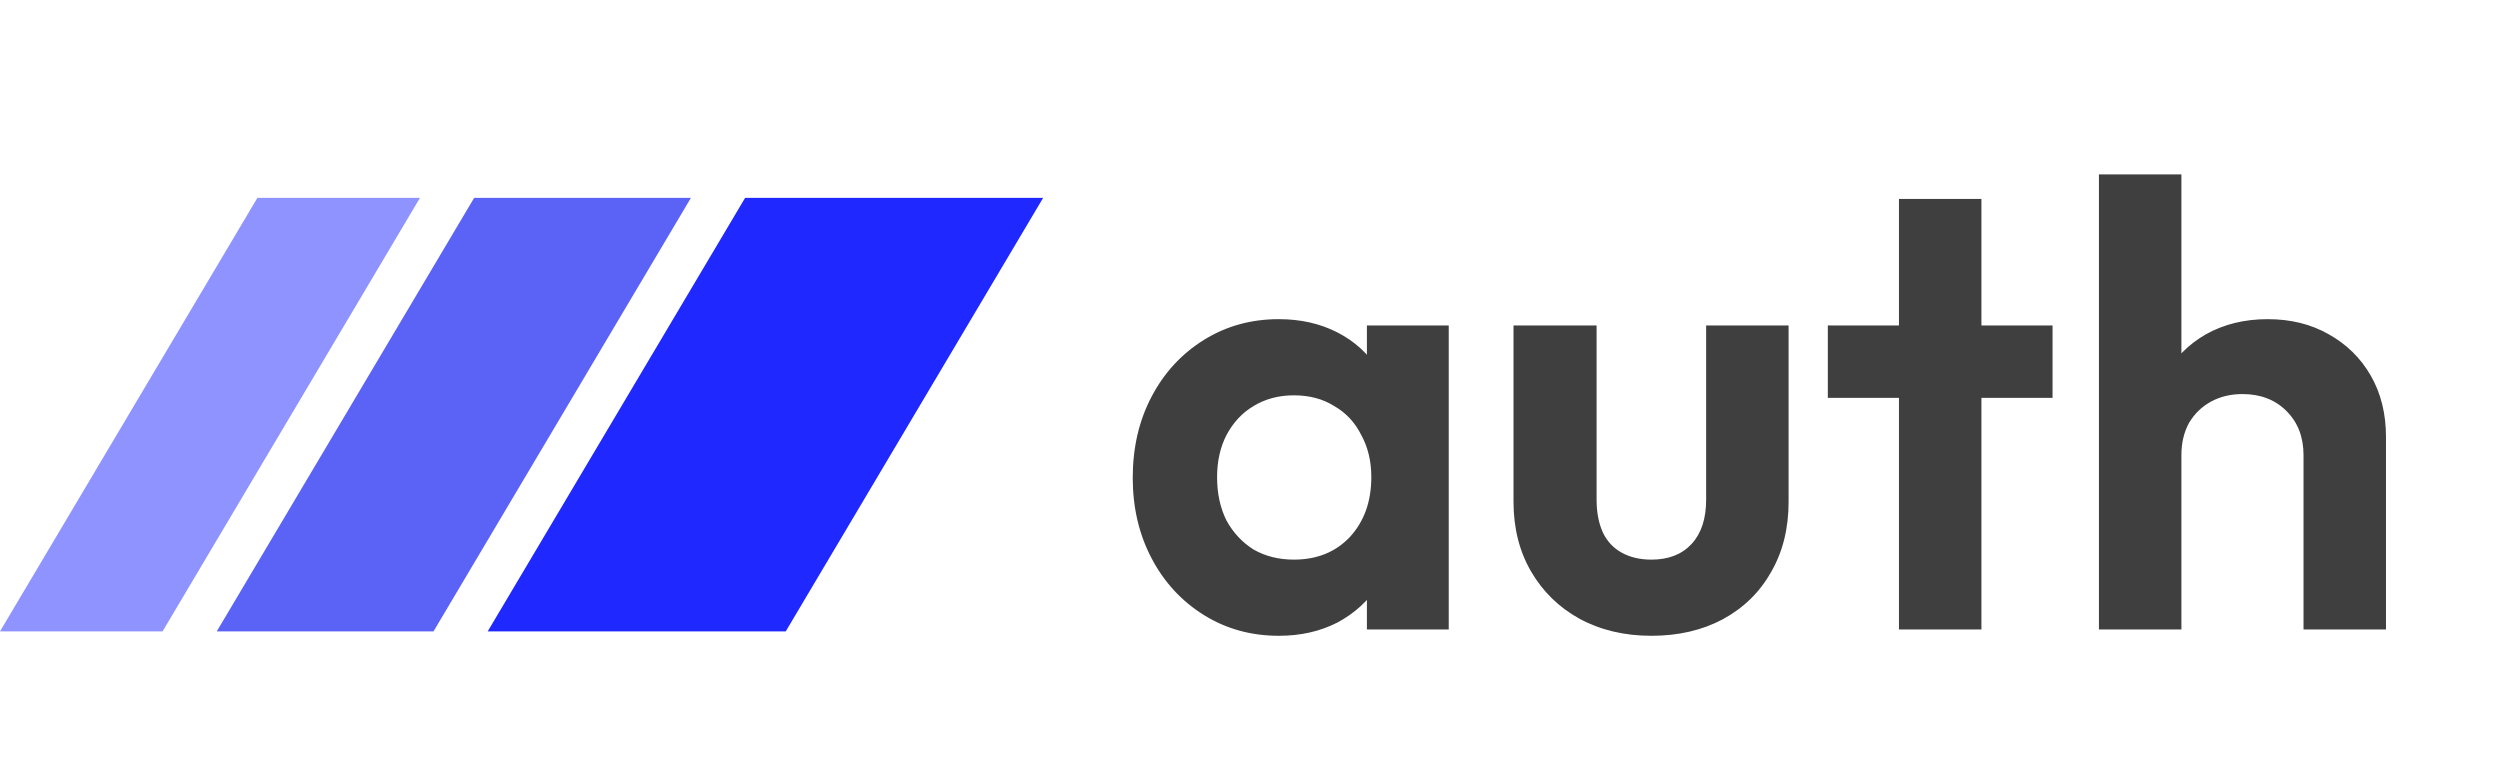
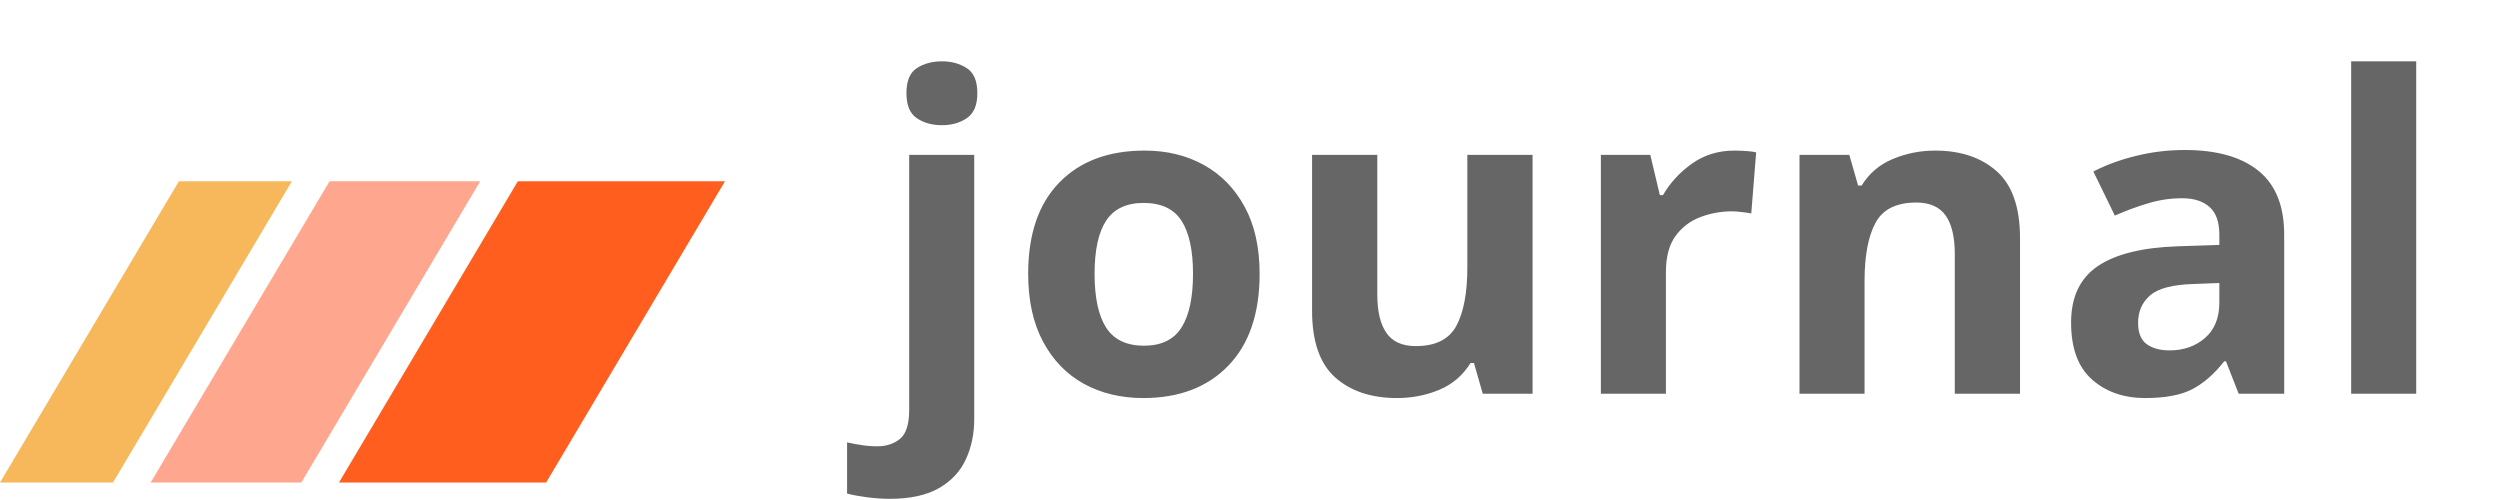
- <svg xmlns="http://www.w3.org/2000/svg" width="139" height="43" viewBox="0 0 139 43" fill="none">
-   <path d="M41.429 11H58L43.688 35.104H27.117L41.429 11Z" fill="#1E28FF" />
-   <path d="M26.364 11H38.416L24.104 35.104H12.052L26.364 11Z" fill="#5B62F6" />
-   <path d="M14.312 11H23.351L9.039 35.104H0L14.312 11Z" fill="#8E93FF" />
-   <path d="M71.1 35.35C69.56 35.35 68.172 34.965 66.935 34.195C65.698 33.425 64.73 32.375 64.03 31.045C63.33 29.715 62.98 28.222 62.98 26.565C62.98 24.885 63.33 23.38 64.03 22.05C64.73 20.72 65.698 19.67 66.935 18.9C68.172 18.13 69.56 17.745 71.1 17.745C72.313 17.745 73.398 17.99 74.355 18.48C75.312 18.97 76.07 19.658 76.63 20.545C77.213 21.408 77.528 22.388 77.575 23.485V29.575C77.528 30.695 77.213 31.687 76.63 32.55C76.07 33.413 75.312 34.102 74.355 34.615C73.398 35.105 72.313 35.35 71.1 35.35ZM71.94 31.115C73.223 31.115 74.262 30.695 75.055 29.855C75.848 28.992 76.245 27.883 76.245 26.53C76.245 25.643 76.058 24.862 75.685 24.185C75.335 23.485 74.833 22.948 74.18 22.575C73.55 22.178 72.803 21.98 71.94 21.98C71.1 21.98 70.353 22.178 69.7 22.575C69.07 22.948 68.568 23.485 68.195 24.185C67.845 24.862 67.67 25.643 67.67 26.53C67.67 27.44 67.845 28.245 68.195 28.945C68.568 29.622 69.07 30.158 69.7 30.555C70.353 30.928 71.1 31.115 71.94 31.115ZM76 35V30.45L76.735 26.32L76 22.26V18.095H80.55V35H76ZM91.816 35.35C90.323 35.35 88.993 35.035 87.826 34.405C86.683 33.775 85.784 32.9 85.131 31.78C84.478 30.66 84.151 29.365 84.151 27.895V18.095H88.771V27.79C88.771 28.49 88.888 29.097 89.121 29.61C89.355 30.1 89.704 30.473 90.171 30.73C90.638 30.987 91.186 31.115 91.816 31.115C92.773 31.115 93.519 30.823 94.056 30.24C94.593 29.657 94.861 28.84 94.861 27.79V18.095H99.446V27.895C99.446 29.388 99.12 30.695 98.466 31.815C97.836 32.935 96.938 33.81 95.771 34.44C94.628 35.047 93.309 35.35 91.816 35.35ZM105.582 35V11.06H110.167V35H105.582ZM101.627 22.12V18.095H114.122V22.12H101.627ZM128.076 35V25.305C128.076 24.302 127.761 23.485 127.131 22.855C126.501 22.225 125.684 21.91 124.681 21.91C124.028 21.91 123.444 22.05 122.931 22.33C122.418 22.61 122.009 23.007 121.706 23.52C121.426 24.033 121.286 24.628 121.286 25.305L119.501 24.395C119.501 23.065 119.781 21.91 120.341 20.93C120.901 19.927 121.671 19.145 122.651 18.585C123.654 18.025 124.798 17.745 126.081 17.745C127.364 17.745 128.496 18.025 129.476 18.585C130.479 19.145 131.261 19.915 131.821 20.895C132.381 21.875 132.661 23.007 132.661 24.29V35H128.076ZM116.701 35V9.695H121.286V35H116.701Z" fill="#3F3F3F" />
+ <svg xmlns="http://www.w3.org/2000/svg" width="200" height="40" viewBox="0 0 200 33" fill="none">
+   <path d="M41.429 11H58L43.688 35.104H27.117L41.429 11Z" fill="#ff5e1eff " />
+   <path d="M26.364 11H38.416L24.104 35.104H12.052L26.364 11Z" fill="#ffa78eff" />
+   <path d="M14.312 11H23.351L9.039 35.104H0L14.312 11Z" fill="#f6b85bff" />
+   <text x="70" y="28" font-family="Outfit, sans-serif" font-size="35" fill="#666666ff" font-weight="600" rounded="full" bg-color="red">journal</text>
</svg>
